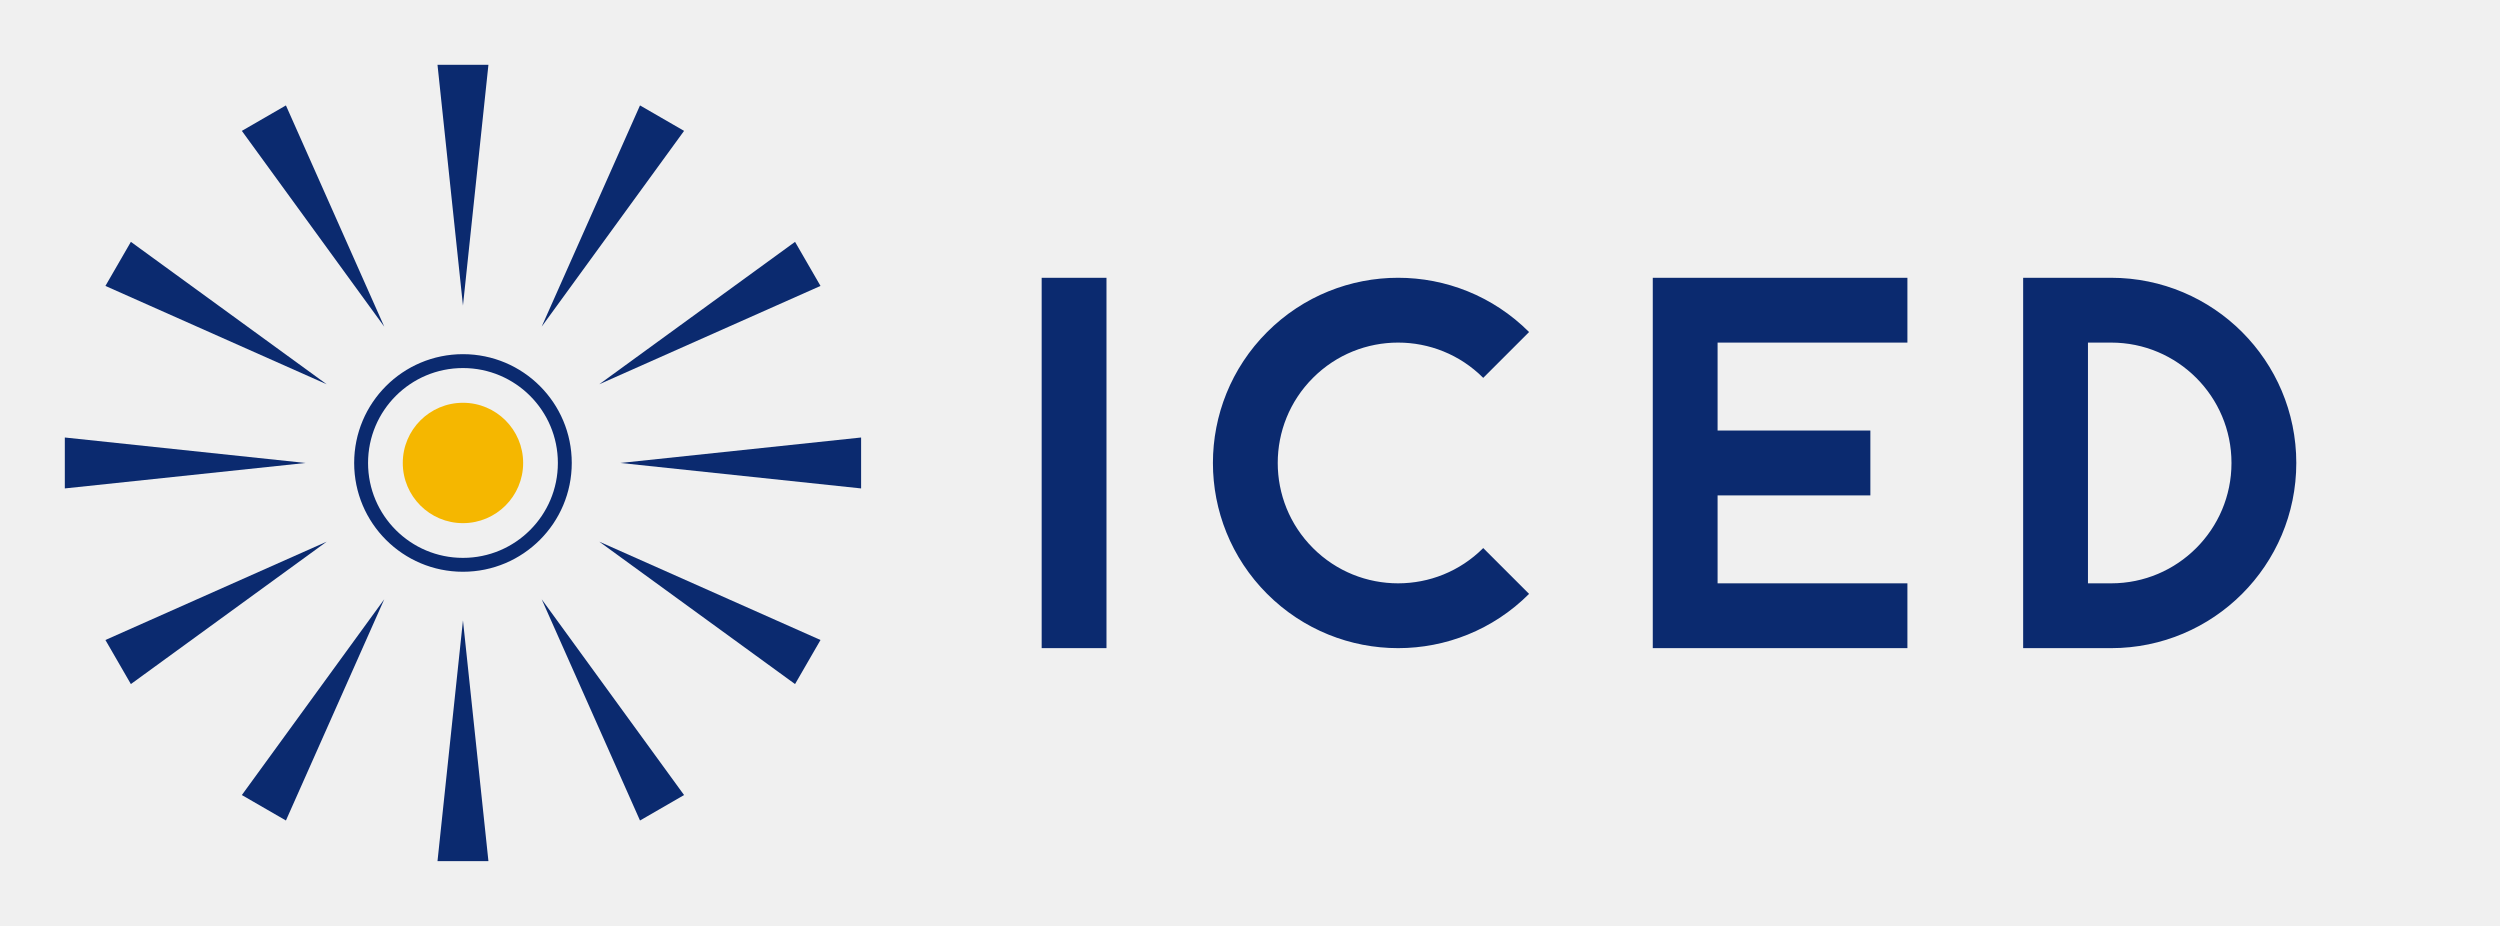
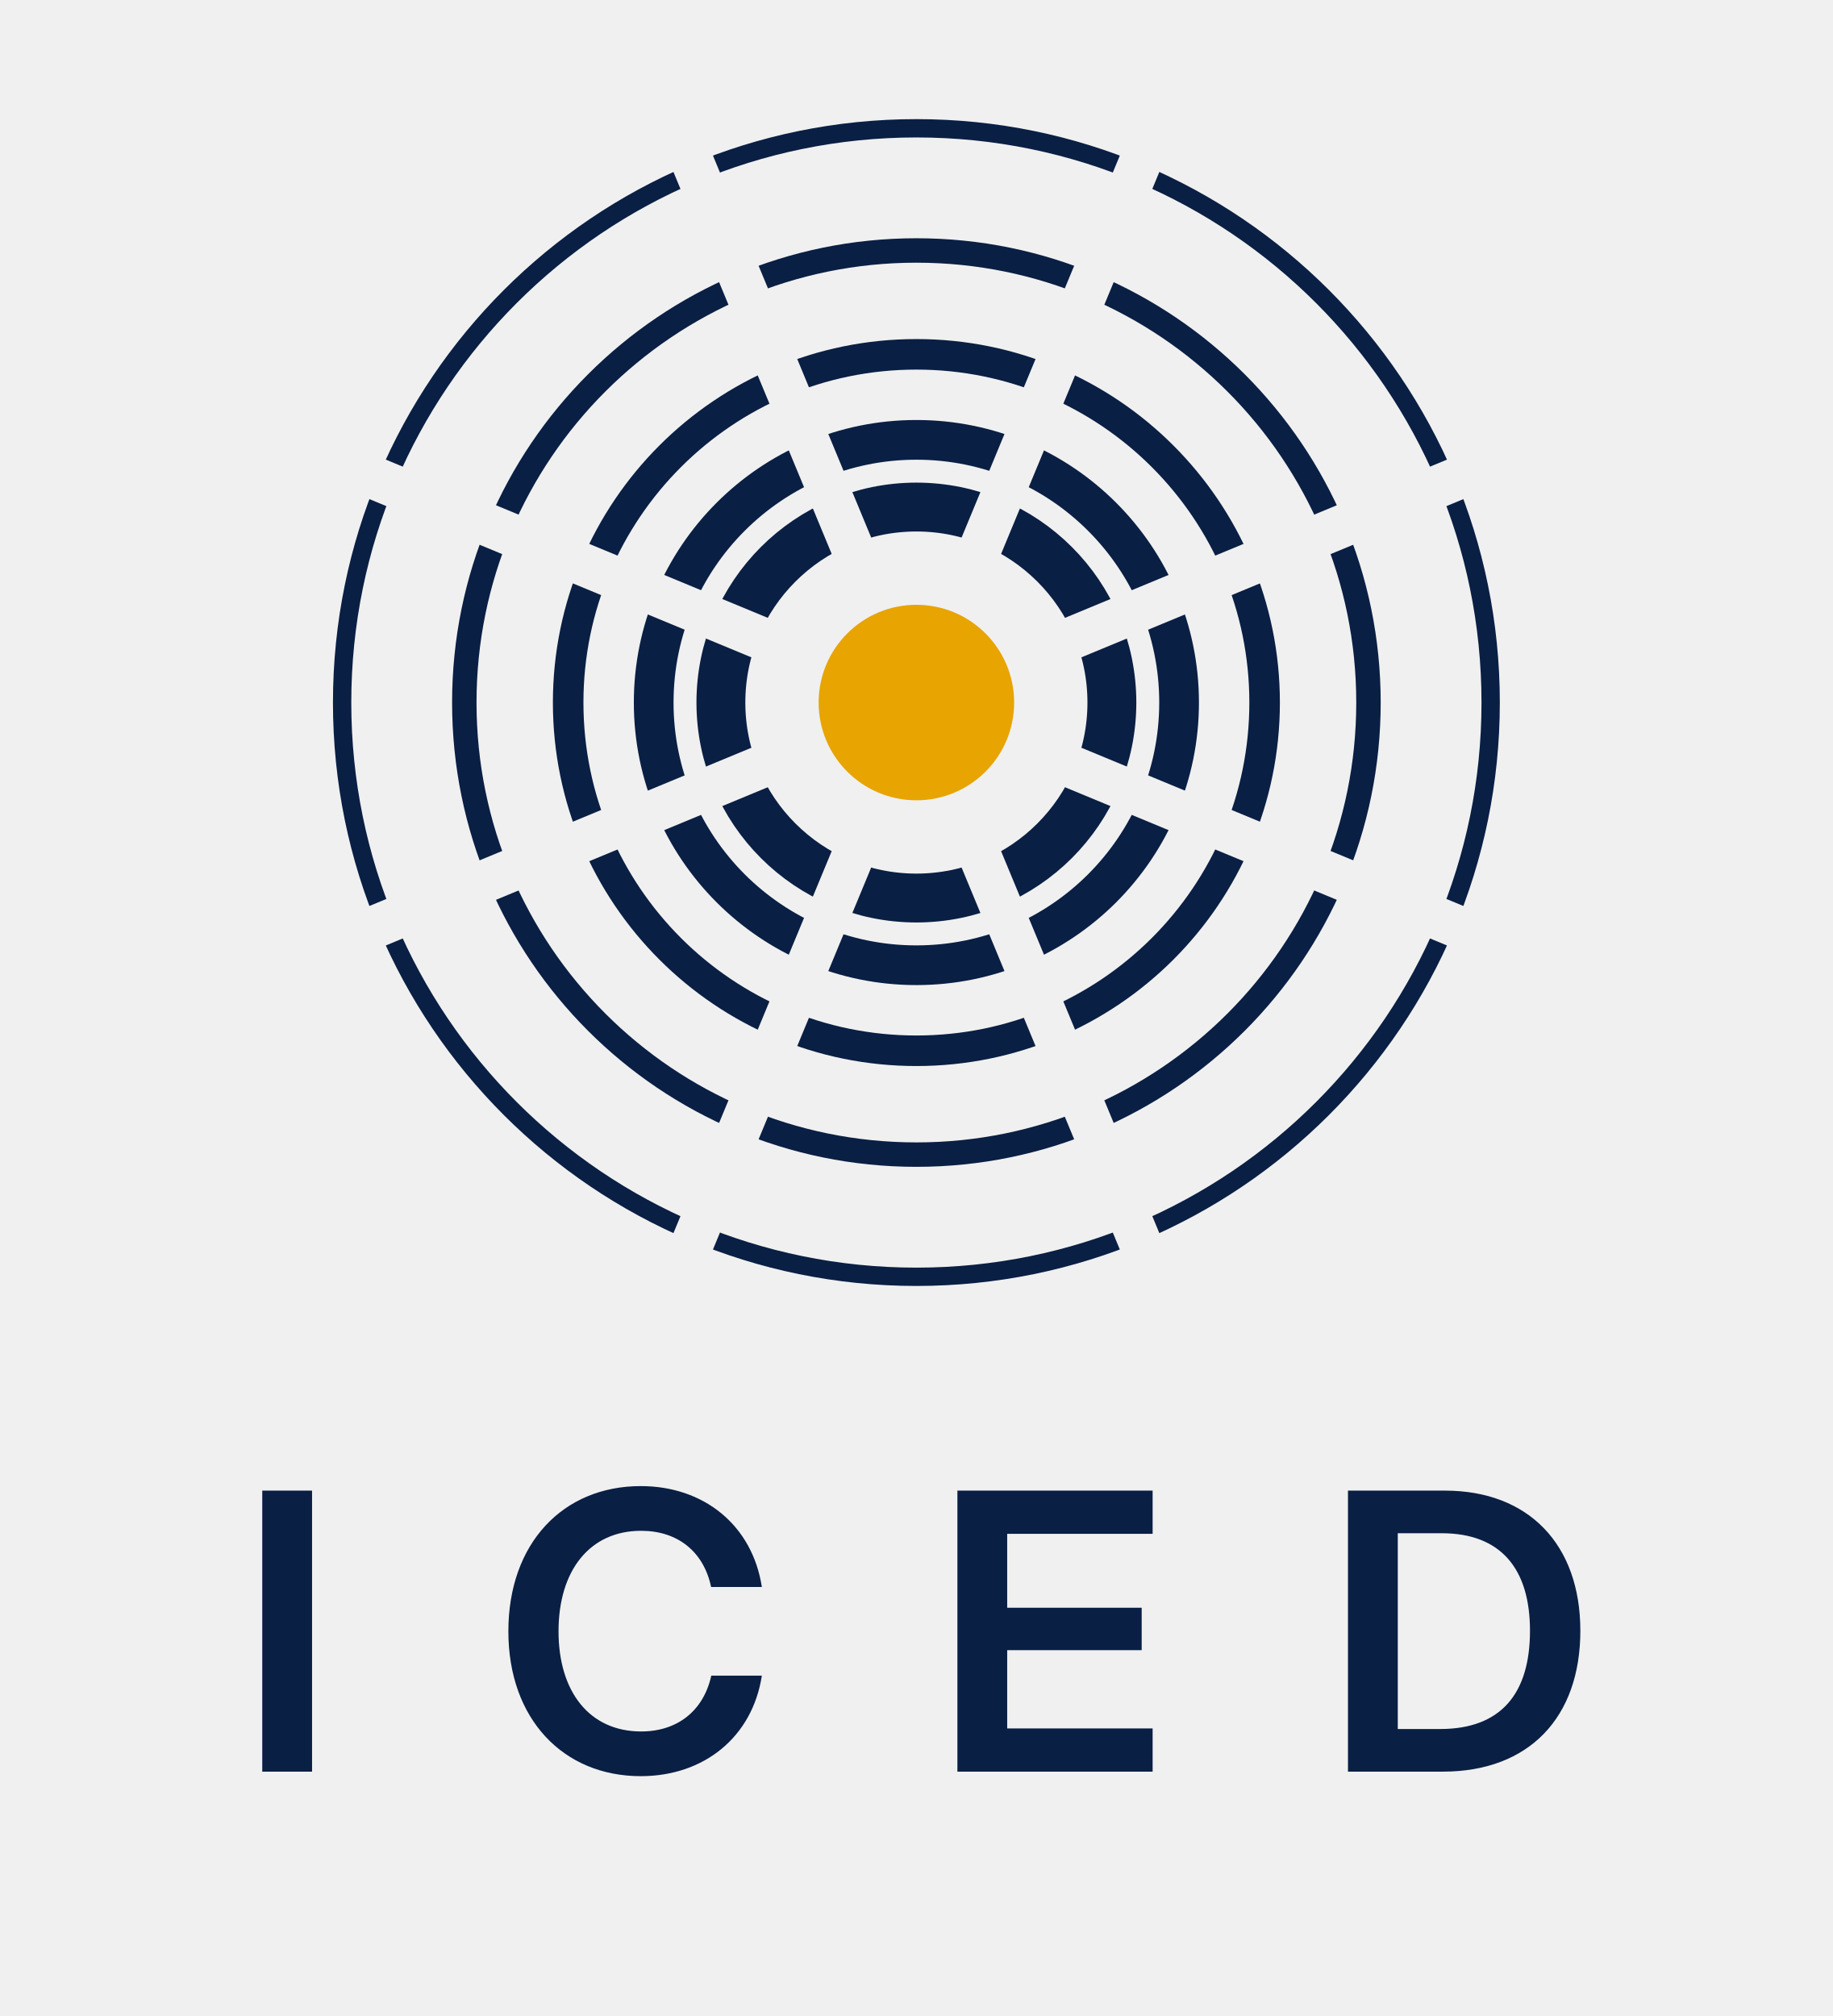
- <svg xmlns="http://www.w3.org/2000/svg" viewBox="0 0 540 200" width="1080" height="400">
-   <g>
-     <path fill="#0B2A6F" d="M100.00 66.00L105.50 14.00L94.50 14.00ZM117.00 70.56L147.76 28.27L138.24 22.77ZM129.44 83.00L177.23 61.76L171.73 52.24ZM134.00 100.00L186.00 105.50L186.00 94.50ZM129.44 117.00L171.73 147.76L177.23 138.24ZM117.00 129.44L138.24 177.23L147.76 171.73ZM100.00 134.00L94.50 186.00L105.50 186.00ZM83.00 129.44L52.24 171.73L61.76 177.23ZM70.56 117.00L22.77 138.24L28.27 147.76ZM66.00 100.00L14.00 94.50L14.00 105.50ZM70.56 83.00L28.27 52.24L22.77 61.76ZM83.00 70.56L61.76 22.77L52.24 28.27Z" />
-     <circle cx="100" cy="100" r="22" fill="none" stroke="#0B2A6F" stroke-width="3" />
-     <circle cx="100" cy="100" r="13" fill="#F5B700" />
+ <svg xmlns="http://www.w3.org/2000/svg" viewBox="0 0 300 330" width="600" height="660">
+   <g transform="translate(150.0 115)">
+     <defs>
+       <mask id="m" maskUnits="userSpaceOnUse" x="-100" y="-100" width="200" height="200">
+         <rect x="-100" y="-100" width="200" height="200" fill="#000" />
+         <circle r="94" fill="none" stroke="#fff" stroke-width="3" />
+         <circle r="74" fill="none" stroke="#fff" stroke-width="4" />
+         <circle r="57" fill="none" stroke="#fff" stroke-width="5" />
+         <circle r="43" fill="none" stroke="#fff" stroke-width="6.5" />
+         <circle r="32" fill="none" stroke="#fff" stroke-width="8" />
+         <g stroke="#000" stroke-width="7">
+           <path d="M20.33 8.42L101.63 42.10" />
+           <path d="M8.42 20.33L42.10 101.63" />
+           <path d="M-8.42 20.33L-42.10 101.63" />
+           <path d="M-20.33 8.42L-101.63 42.10" />
+           <path d="M-20.33 -8.42L-101.63 -42.10" />
+           <path d="M-8.42 -20.33L-42.10 -101.63" />
+           <path d="M8.42 -20.33L42.10 -101.63" />
+           <path d="M20.33 -8.42L101.63 -42.10" />
+         </g>
+       </mask>
+     </defs>
+     <rect x="-100" y="-100" width="200" height="200" fill="#0A1F44" mask="url(#m)" />
+     <circle r="16" fill="#E8A400" />
  </g>
-   <path fill="none" stroke="#0B2A6F" stroke-width="14" stroke-linejoin="miter" d="M232 60V140M325.33 76.67A33 33 0 1 0 325.33 123.33M412 67H364V133H412M364 100H404M444 67H456A33 33 0 0 1 456 133H444Z" />
+   <path fill="#0A1F44" transform="translate(39.10 290)" d="M11.979 -46.0H3.828V0.0H11.979ZM65.784 0.741C76.157 0.741 84.061 -5.681 85.604 -15.714H77.33C76.034 -9.879 71.712 -6.576 65.846 -6.576C57.387 -6.576 52.324 -13.09 52.324 -22.969C52.324 -32.91 57.418 -39.424 65.846 -39.424C71.742 -39.424 76.065 -36.09 77.299 -30.224H85.604C84.061 -40.289 76.157 -46.741 65.784 -46.741C53.095 -46.741 44.112 -37.417 44.112 -22.969C44.112 -8.613 53.095 0.741 65.784 0.741ZM117.614 0.0H149.567V-7.07H125.764V-19.882H147.776V-26.828H125.764V-38.93H149.567V-46.0H117.614ZM197.074 0.0C211.152 0.0 219.58 -8.83 219.58 -23.062C219.58 -37.201 211.09 -46.0 197.414 -46.0H181.545V0.0ZM189.696 -6.977V-39.023H196.889C206.583 -39.023 211.337 -33.188 211.337 -23.062C211.337 -12.843 206.645 -6.977 196.642 -6.977Z" />
</svg>
